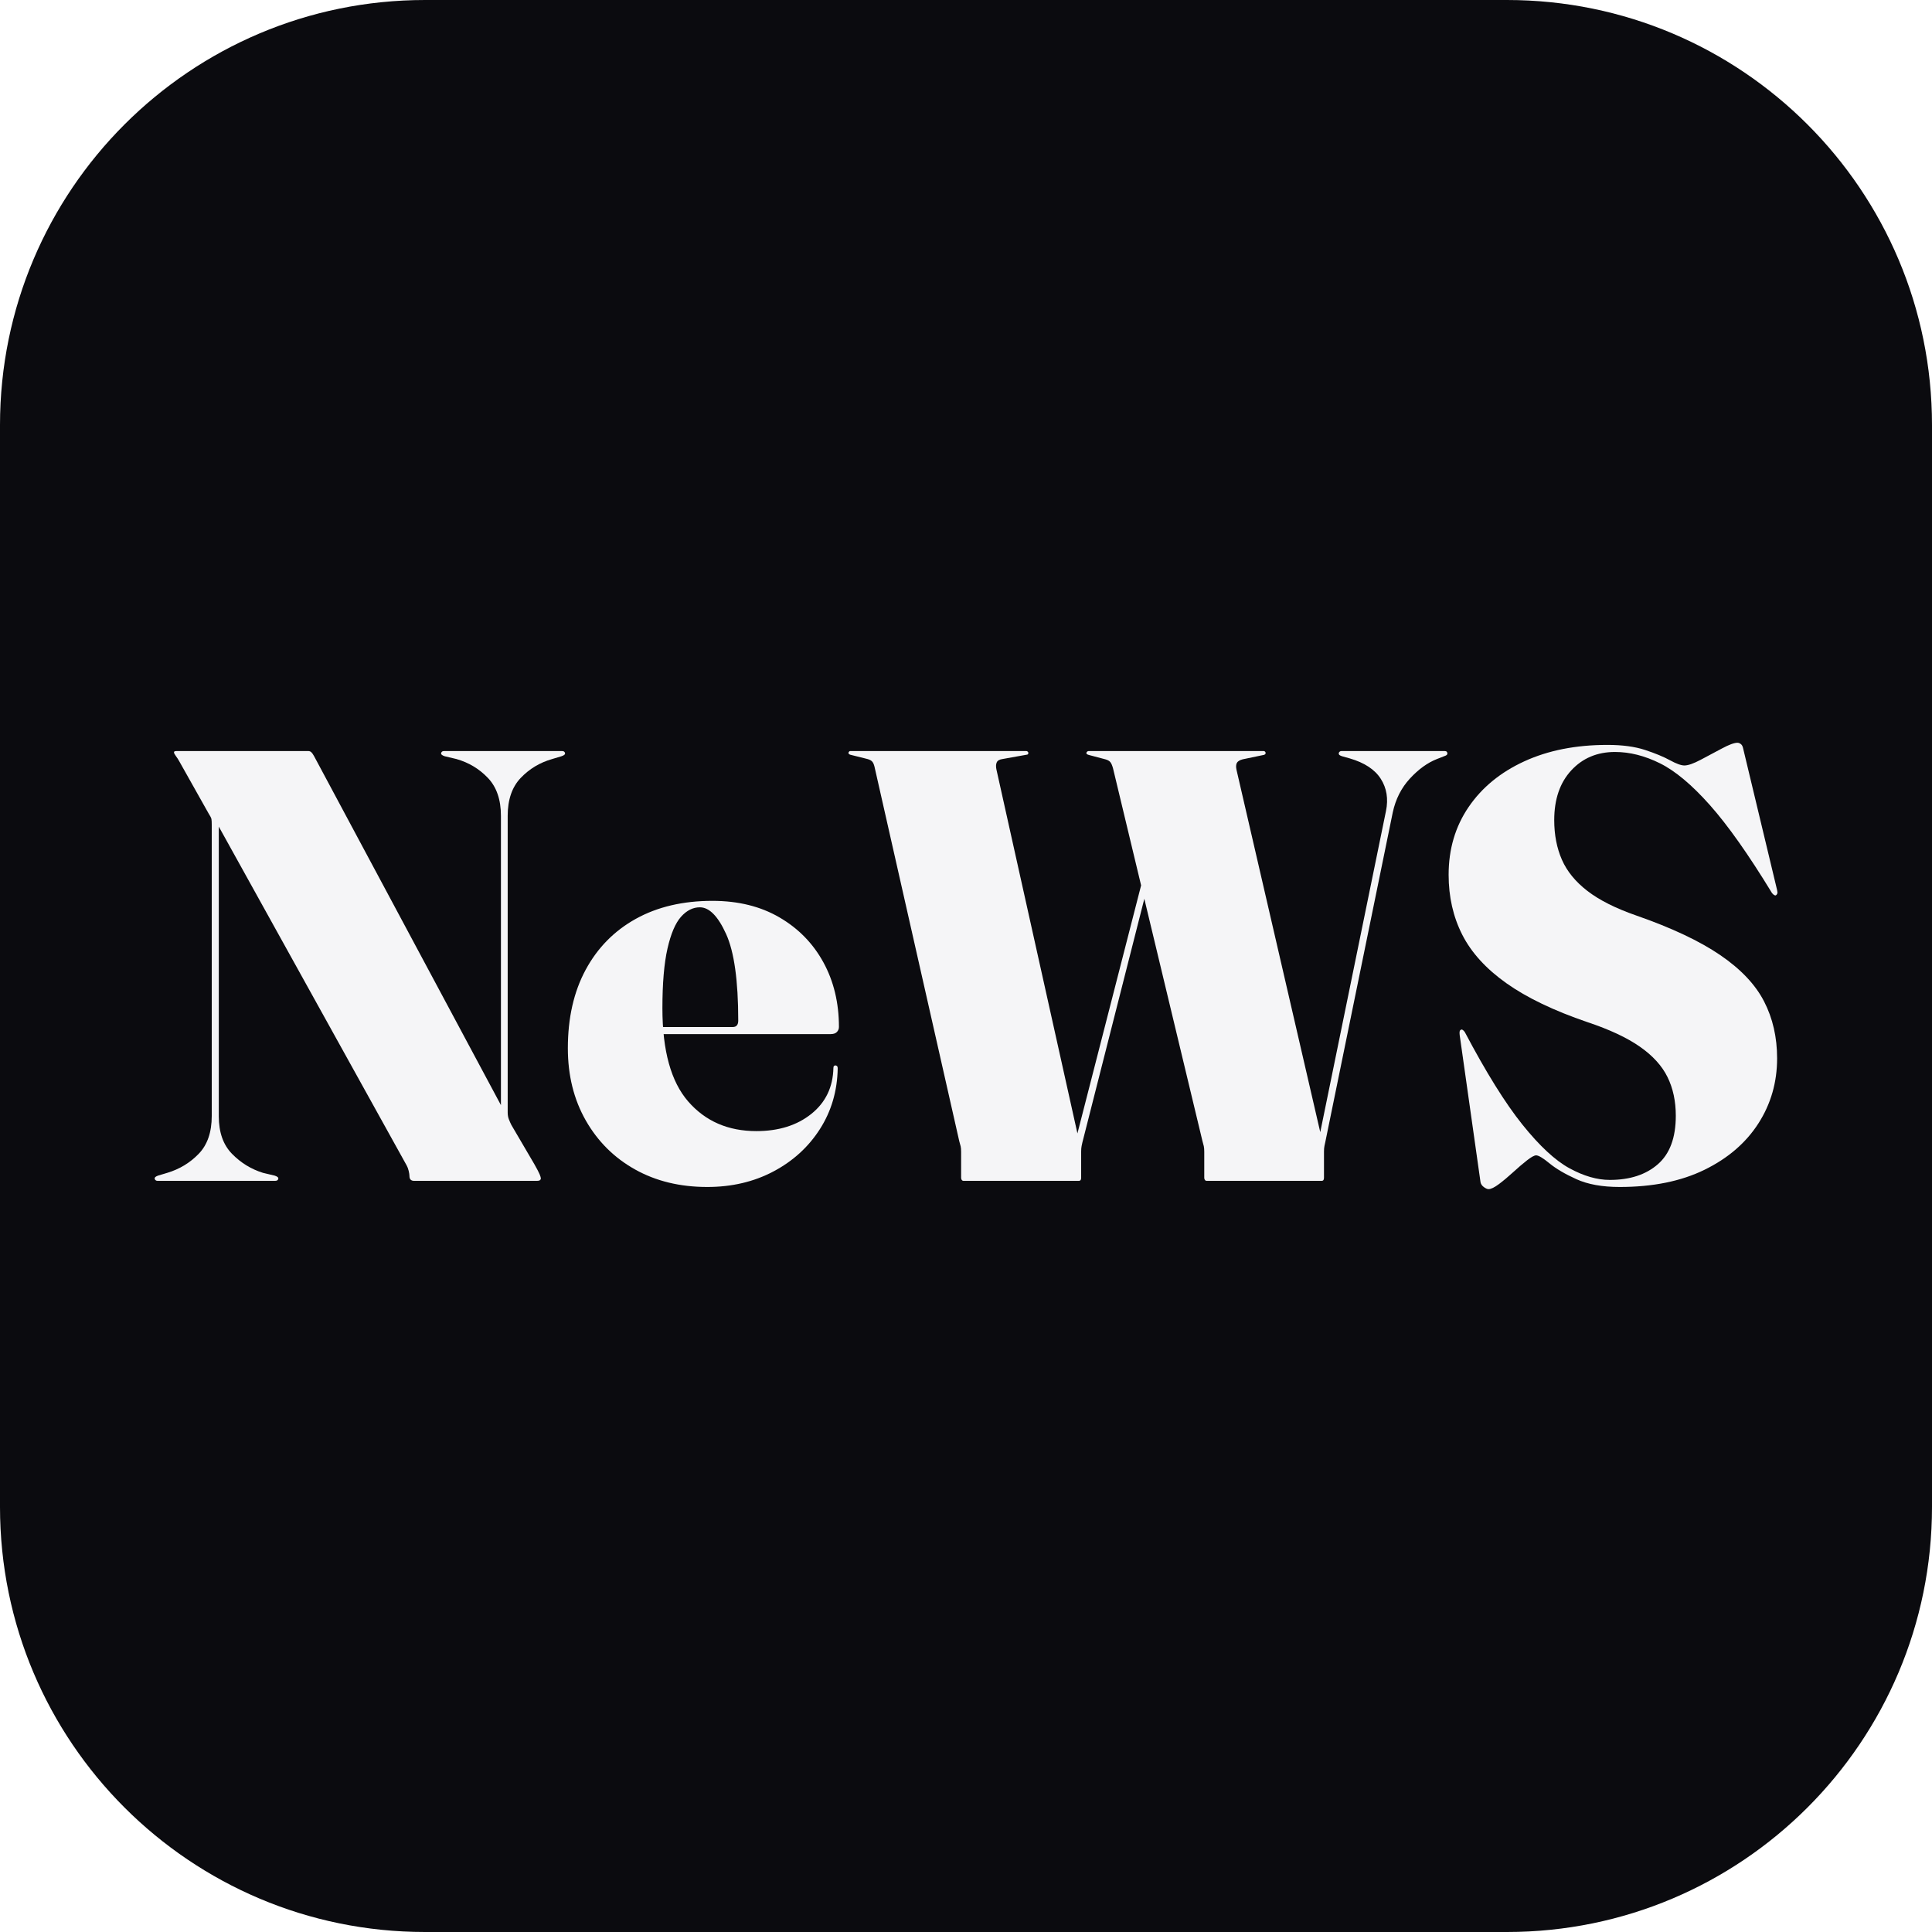
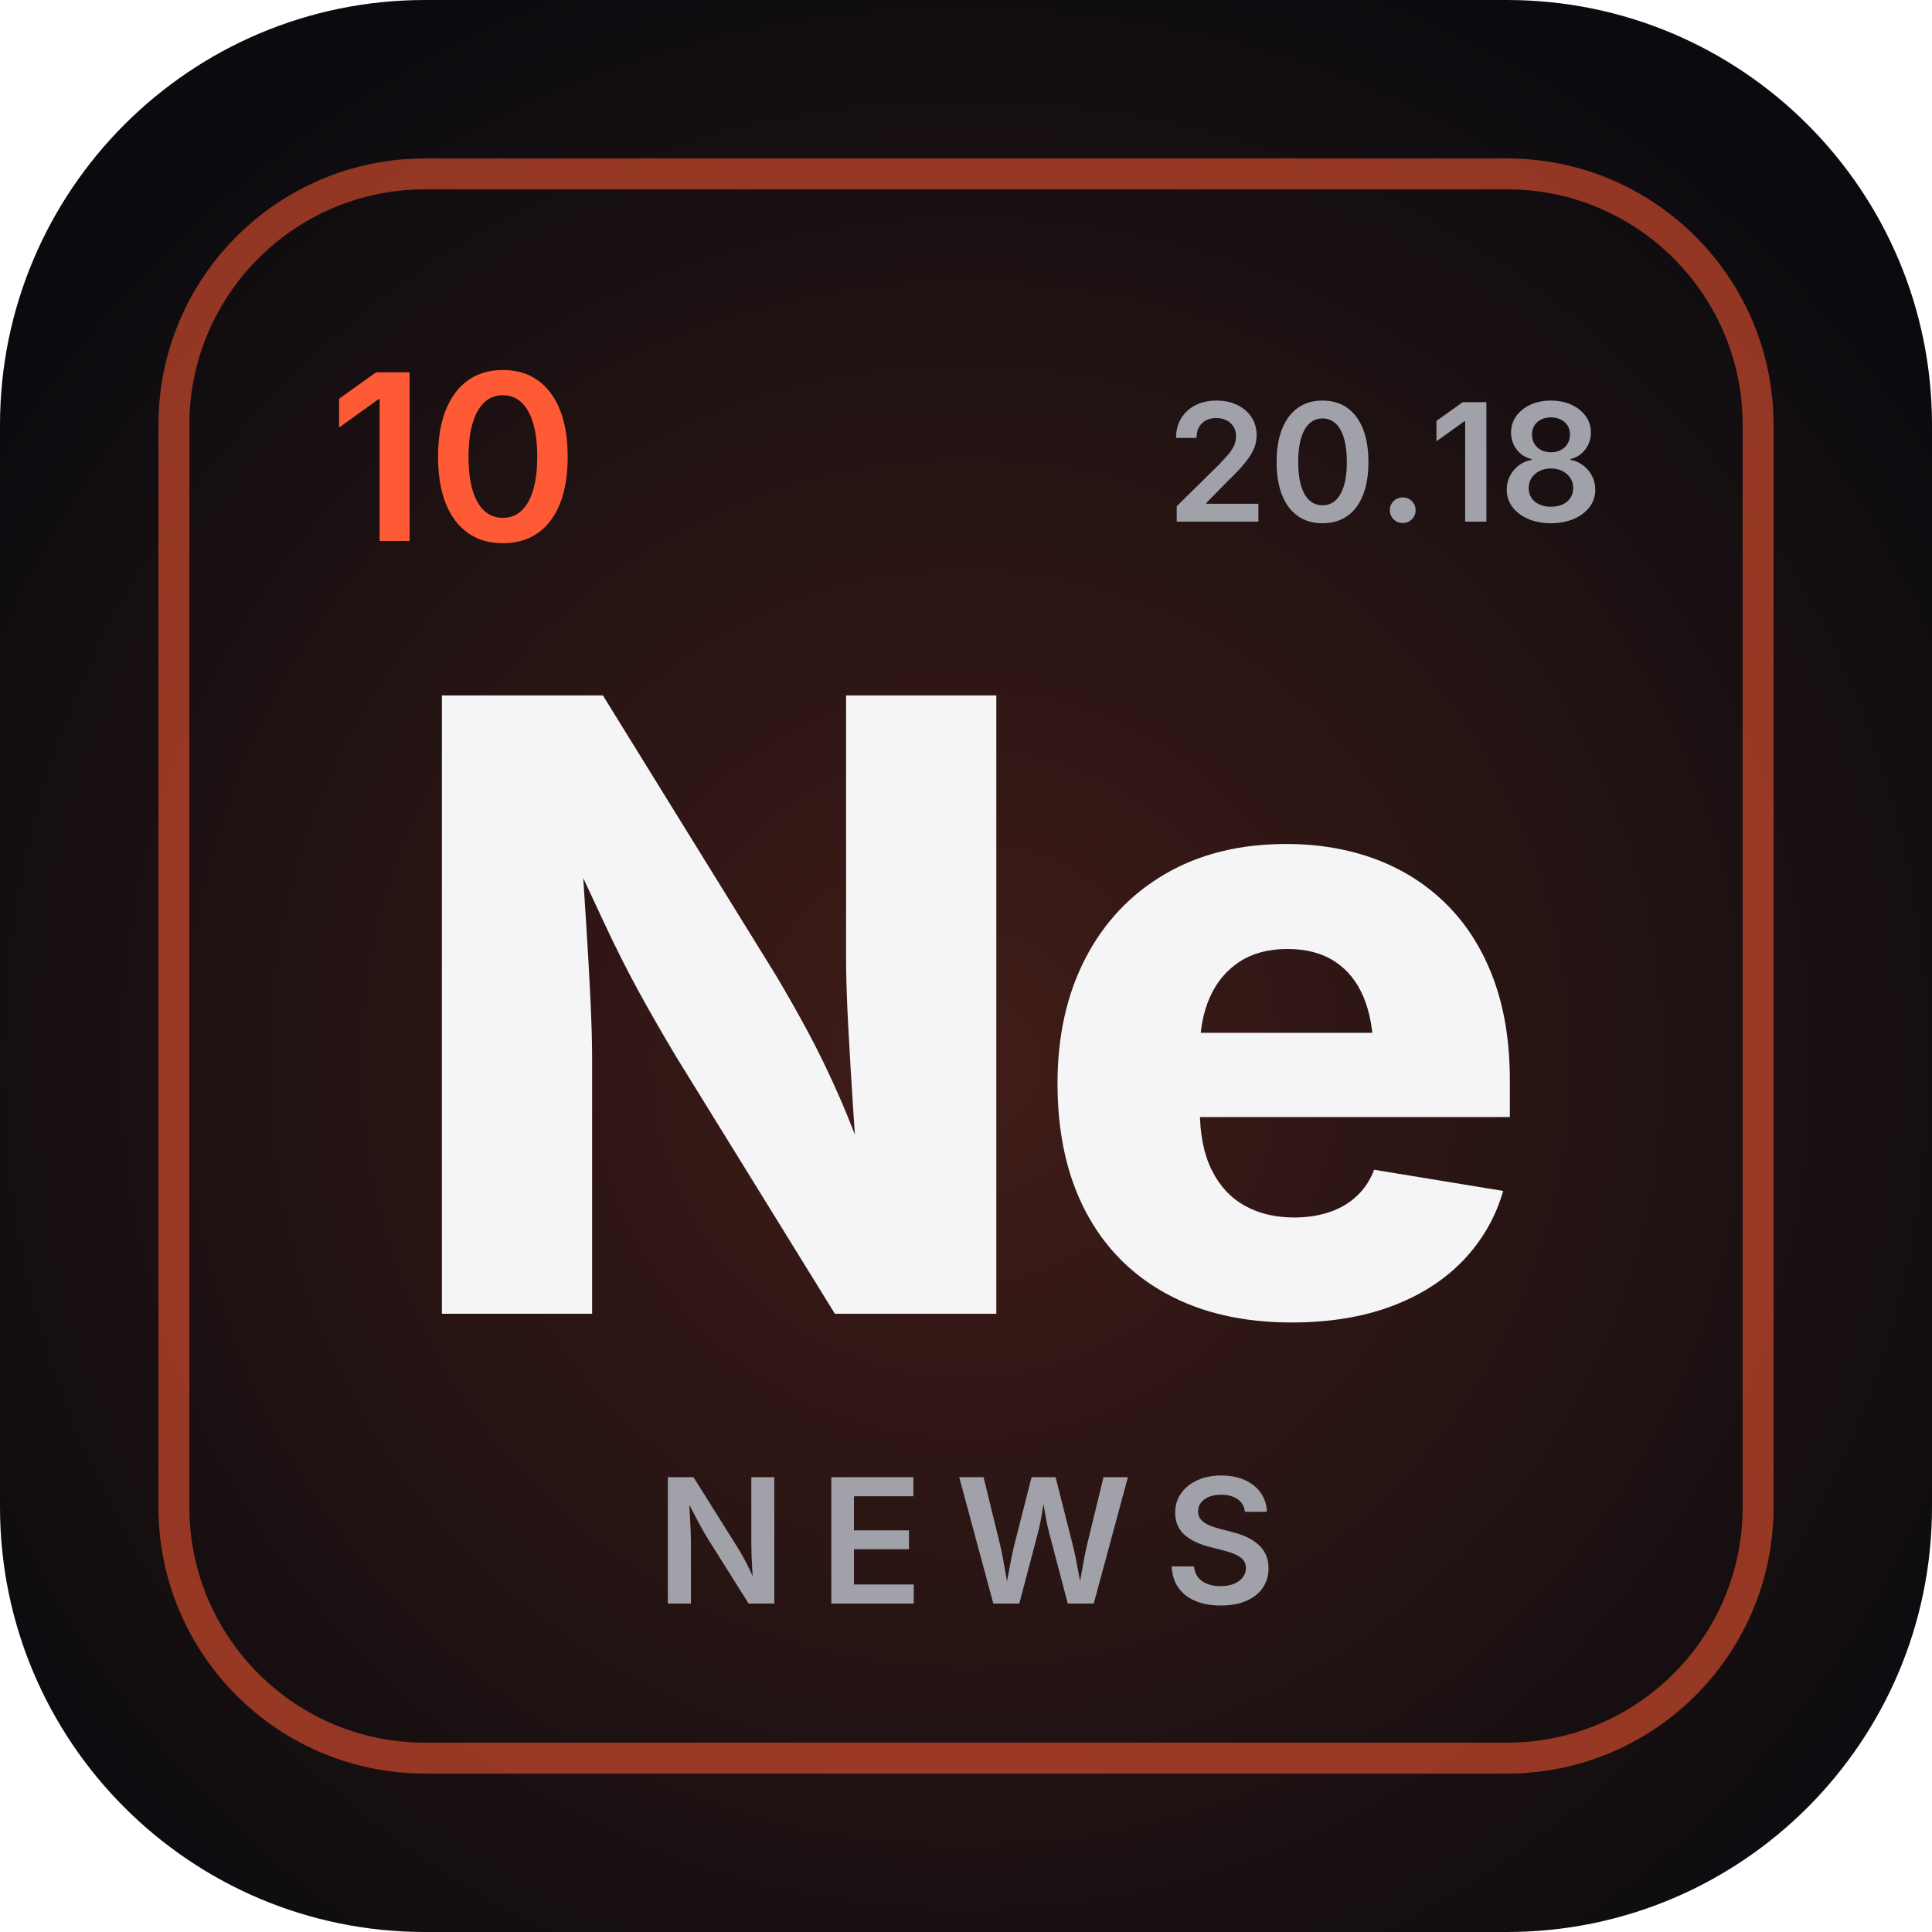
<svg xmlns="http://www.w3.org/2000/svg" viewBox="0 0 100 100">
+   <defs>
+     <radialGradient id="glow" cx="50%" cy="55%" r="60%">
+       <stop offset="0" stop-color="#ff5a36" stop-opacity=".22" />
+       <stop offset="1" stop-color="#ff5a36" stop-opacity="0" />
+     </radialGradient>
+   </defs>
  <rect width="100" height="100" rx="22" fill="#0b0b0f" />
-   <g fill="#f5f5f7" transform="translate(7.75,61.12) scale(0.01589,-0.01589)">
-     <path transform="translate(0,0)" d="M419 8Q419 5 416.5 2.5Q414 0 409 0H25Q21 0 18.5 2.5Q16 5 16 8Q16 13 27 17L57 26Q117 44 159.5 88.0Q202 132 202 211V1160Q202 1173 201.0 1178.5Q200 1184 191 1198L96 1367Q91 1376 85.0 1384.0Q79 1392 79 1396Q79 1398 81.0 1399.0Q83 1400 89 1400H516Q522 1400 526.0 1396.5Q530 1393 535 1384L1162 213L1144 170V1189Q1144 1268 1101.5 1312.5Q1059 1357 999 1374L961 1383Q949 1387 949 1392Q949 1395 951.5 1397.5Q954 1400 959 1400H1343Q1348 1400 1350.5 1397.5Q1353 1395 1353 1392Q1353 1387 1341 1383L1311 1374Q1251 1357 1208.5 1312.5Q1166 1268 1166 1189V223Q1166 210 1170.0 200.0Q1174 190 1178 182L1253 54Q1266 31 1270.0 21.5Q1274 12 1274 7Q1274 5 1271.5 2.5Q1269 0 1261 0H861Q846 0 846 16Q846 22 843.5 32.5Q841 43 837 50L170 1253H225V210Q225 132 268.0 88.0Q311 44 369 26L407 17Q419 13 419 8Z" />
-     <path transform="translate(1339,0)" d="M906 501Q906 492 899.5 485.0Q893 478 879 478H255V501H560Q578 501 578 522Q578 717 538.5 804.0Q499 891 453 891Q419 891 391.5 860.0Q364 829 347.5 756.5Q331 684 331 562Q331 355 415.0 258.5Q499 162 637 162Q746 162 816.0 218.0Q886 274 888 368Q888 373 890.5 374.5Q893 376 894 376Q897 376 899.5 374.0Q902 372 902 366Q900 256 844.0 168.5Q788 81 692.5 30.5Q597 -20 477 -20Q344 -20 242.0 37.0Q140 94 81.5 196.5Q23 299 23 432Q23 580 81.0 687.5Q139 795 244.5 853.5Q350 912 494 912Q620 912 712.5 858.0Q805 804 855.5 711.5Q906 619 906 501Z" />
-     <path transform="translate(2255,0)" d="M1005 1082 1023 1069 783 125Q782 121 780.5 113.5Q779 106 779 95V10Q779 6 777.5 3.0Q776 0 771 0H396Q392 0 390.0 3.0Q388 6 388 10V95Q388 106 386.5 112.5Q385 119 382 129L107 1344Q104 1359 99.0 1365.0Q94 1371 83 1374L27 1388Q24 1389 22.5 1390.5Q21 1392 21 1394Q21 1396 23.0 1398.0Q25 1400 26 1400H600Q603 1400 605.0 1398.0Q607 1396 607 1394Q607 1388 601 1388L523 1374Q508 1372 504.0 1363.0Q500 1354 503 1340L773 127L748 81ZM1618 1392Q1618 1395 1620.5 1397.5Q1623 1400 1627 1400H1963Q1968 1400 1970.0 1397.5Q1972 1395 1972 1392Q1972 1389 1969.5 1387.0Q1967 1385 1961 1383L1938 1374Q1892 1356 1850.0 1310.5Q1808 1265 1794 1200L1574 125Q1573 121 1571.5 113.5Q1570 106 1570 95V10Q1570 6 1568.5 3.0Q1567 0 1562 0H1188Q1184 0 1182.0 3.0Q1180 6 1180 10V95Q1180 106 1178.5 113.0Q1177 120 1174 130L883 1343Q879 1358 874.0 1364.0Q869 1370 858 1373L805 1387Q801 1388 798.5 1389.5Q796 1391 796 1393Q796 1396 798.5 1398.0Q801 1400 803 1400H1374Q1376 1400 1378.0 1398.0Q1380 1396 1380 1393Q1380 1391 1377.5 1389.0Q1375 1387 1372 1387L1305 1373Q1290 1369 1286.0 1361.0Q1282 1353 1285 1339L1567 119L1542 81L1772 1205Q1784 1264 1755.0 1309.5Q1726 1355 1654 1376L1629 1383Q1623 1385 1620.5 1387.0Q1618 1389 1618 1392Z" />
-     <path transform="translate(4177,0)" d="M611 -20Q526 -20 470.0 5.5Q414 31 382.5 57.0Q351 83 339 83Q330 83 309.0 66.5Q288 50 264.0 28.0Q240 6 218.0 -10.5Q196 -27 184 -27Q178 -27 169.0 -20.5Q160 -14 158 -5L90 475Q89 483 90.0 487.0Q91 491 94 492Q96 494 100.0 491.5Q104 489 107 484Q211 287 294.5 183.0Q378 79 447.5 41.0Q517 3 579 3Q677 3 735.5 54.0Q794 105 794 212Q794 283 767.0 338.0Q740 393 677.0 437.0Q614 481 506 517Q342 573 242.5 643.5Q143 714 98.5 801.5Q54 889 54 997Q54 1122 119.0 1217.5Q184 1313 300.5 1366.5Q417 1420 571 1420Q644 1420 694.0 1403.5Q744 1387 775.0 1370.0Q806 1353 822 1353Q840 1353 875.0 1371.5Q910 1390 944.5 1408.5Q979 1427 995 1427Q1000 1427 1005.5 1423.0Q1011 1419 1013 1410L1124 947Q1126 939 1124.5 935.5Q1123 932 1120 930Q1117 929 1113.5 931.5Q1110 934 1107 938Q993 1125 905.0 1224.0Q817 1323 742.5 1360.0Q668 1397 596 1397Q509 1397 453.5 1337.0Q398 1277 398 1175Q398 1103 423.0 1046.0Q448 989 506.5 944.0Q565 899 666 864Q838 804 938.5 735.5Q1039 667 1081.5 584.5Q1124 502 1124 399Q1124 282 1063.0 187.0Q1002 92 887.5 36.0Q773 -20 611 -20Z" />
+   <rect width="100" height="100" rx="22" fill="url(#glow)" />
+   <rect x="9" y="9" width="82" height="82" rx="13" fill="none" stroke="#ff5a36" stroke-opacity=".55" stroke-width="1.6" />
+   <g fill="#ff5a36">
+     <path transform="translate(17.00,28) scale(0.00586,-0.00586)" d="M717 1490V0H452V1252H442L94 1002V1256L421 1490Z" />
+     <path transform="translate(22.07,28) scale(0.00586,-0.00586)" d="M675 -20Q495 -20 367.0 70.5Q239 161 171.0 331.5Q103 502 103 744Q103 986 171.5 1157.0Q240 1328 367.5 1419.0Q495 1510 675 1510Q856 1510 984.0 1419.0Q1112 1328 1180.0 1157.0Q1248 986 1248 744Q1248 502 1180.5 331.5Q1113 161 985.0 70.5Q857 -20 675 -20ZM676 204Q773 204 840.5 267.5Q908 331 943.5 451.5Q979 572 979 744Q979 917 943.5 1038.0Q908 1159 840.5 1223.0Q773 1287 676 1287Q578 1287 510.5 1223.0Q443 1159 407.5 1038.0Q372 917 372 744Q372 572 407.0 451.5Q442 331 510.0 267.5Q578 204 676 204Z" />
+   </g>
+   <g fill="#a1a1aa">
+     <path transform="translate(60.35,27) scale(0.00415,-0.00415)" d="M134 0V192L651 701Q724 776 773.5 834.0Q823 892 848.5 946.5Q874 1001 874 1065Q874 1135 841.5 1186.0Q809 1237 753.5 1264.5Q698 1292 627 1292Q552 1292 496.5 1262.0Q441 1232 411.0 1176.5Q381 1121 381 1044H126Q126 1185 190.5 1290.0Q255 1395 368.5 1452.5Q482 1510 630 1510Q779 1510 892.0 1454.0Q1005 1398 1068.0 1300.5Q1131 1203 1131 1078Q1131 995 1100.0 916.0Q1069 837 989.0 737.5Q909 638 763 498L504 234V223H1153V0Z" />
+     <path transform="translate(65.65,27) scale(0.00415,-0.00415)" d="M675 -20Q495 -20 367.0 70.5Q239 161 171.0 331.5Q103 502 103 744Q103 986 171.5 1157.0Q240 1328 367.5 1419.0Q495 1510 675 1510Q856 1510 984.0 1419.0Q1112 1328 1180.0 1157.0Q1248 986 1248 744Q1248 502 1180.5 331.5Q1113 161 985.0 70.5Q857 -20 675 -20ZM676 204Q773 204 840.5 267.5Q908 331 943.5 451.5Q979 572 979 744Q979 917 943.5 1038.0Q908 1159 840.5 1223.0Q773 1287 676 1287Q578 1287 510.5 1223.0Q443 1159 407.5 1038.0Q372 917 372 744Q372 572 407.0 451.5Q442 331 510.0 267.5Q578 204 676 204Z" />
+     <path transform="translate(71.25,27) scale(0.00415,-0.00415)" d="M326 -17Q259 -17 212.5 29.0Q166 75 166 143Q166 210 212.5 256.0Q259 302 326 302Q394 302 440.5 256.0Q487 210 487 143Q487 75 440.5 29.0Q394 -17 326 -17Z" />
+     <path transform="translate(73.96,27) scale(0.00415,-0.00415)" d="M717 1490V0H452V1252H442L94 1002V1256L421 1490Z" />
+     <path transform="translate(77.56,27) scale(0.00415,-0.00415)" d="M655 -20Q494 -20 369.0 34.5Q244 89 173.5 183.5Q103 278 103 399Q103 492 144.0 571.0Q185 650 255.5 703.0Q326 756 414 771V780Q299 806 228.0 898.5Q157 991 157 1111Q157 1226 221.5 1316.0Q286 1406 398.5 1458.0Q511 1510 655 1510Q798 1510 910.5 1458.0Q1023 1406 1088.0 1316.0Q1153 1226 1153 1111Q1153 991 1081.5 898.5Q1010 806 897 780V771Q984 756 1054.5 703.0Q1125 650 1166.5 571.0Q1208 492 1208 399Q1208 278 1137.0 183.5Q1066 89 941.0 34.5Q816 -20 655 -20ZM655 186Q739 186 801.0 215.0Q863 244 897.5 296.5Q932 349 932 418Q932 490 896.0 544.5Q860 599 797.5 631.0Q735 663 655 663Q575 663 512.0 631.5Q449 600 413.0 545.0Q377 490 377 418Q377 349 411.0 297.0Q445 245 508.0 215.5Q571 186 655 186ZM655 865Q724 865 777.0 893.0Q830 921 861.0 970.5Q892 1020 892 1085Q892 1150 862.0 1198.0Q832 1246 778.5 1273.0Q725 1300 655 1300Q584 1300 530.5 1273.0Q477 1246 447.5 1198.0Q418 1150 418 1085Q418 1020 448.0 970.5Q478 921 532.0 893.0Q586 865 655 865Z" />
+   </g>
+   <g fill="#f5f5f7">
+     <path transform="translate(20.38,68) scale(0.02148,-0.02148)" d="M116 0V1490H504L920 817Q960 750 998.5 678.5Q1037 607 1075.0 520.0Q1113 433 1152 320H1119Q1113 402 1106.5 502.0Q1100 602 1095.0 696.5Q1090 791 1090 856V1490H1452V0H1063L682 617Q631 702 589.5 778.0Q548 854 506.5 943.0Q465 1032 409 1152H450Q457 1045 463.5 943.5Q470 842 474.0 757.5Q478 673 478 617V0Z" />
+     <path transform="translate(53.19,68) scale(0.02148,-0.02148)" d="M636 -21Q461 -21 334.0 48.5Q207 118 139.5 247.0Q72 376 72 555Q72 727 139.5 857.0Q207 987 331.0 1059.5Q455 1132 623 1132Q741 1132 839.5 1095.0Q938 1058 1010.5 985.5Q1083 913 1122.5 807.0Q1162 701 1162 562V474H196V677H996L833 629Q833 707 809.5 763.0Q786 819 740.0 849.0Q694 879 626 879Q558 879 511.0 848.5Q464 818 439.5 763.5Q415 709 415 636V490Q415 404 443.5 346.5Q472 289 523.0 260.5Q574 232 642 232Q689 232 727.5 245.0Q766 258 793.5 284.0Q821 310 835 347L1146 296Q1118 200 1049.5 128.5Q981 57 876.5 18.0Q772 -21 636 -21Z" />
+   </g>
+   <g fill="#a1a1aa">
+     <path transform="translate(33.91,83) scale(0.00439,-0.00439)" d="M150 0V1490H452L967 669Q999 618 1035.0 553.5Q1071 489 1110.0 409.5Q1149 330 1187 233H1157Q1150 317 1144.5 405.5Q1139 494 1136.5 573.5Q1134 653 1134 708V1490H1405V0H1102L637 739Q593 810 554.0 879.0Q515 948 470.0 1035.0Q425 1122 361 1245H399Q405 1136 410.0 1038.5Q415 941 418.5 864.0Q422 787 422 740V0Z" />
+     <path transform="translate(42.37,83) scale(0.00439,-0.00439)" d="M150 0V1490H1118V1265H417V863H1066V641H417V225H1122V0Z" />
+     <path transform="translate(49.43,83) scale(0.00439,-0.00439)" d="M452 0 50 1490H337L531 697Q551 611 568.5 516.0Q586 421 602.5 325.0Q619 229 634 137H591Q608 229 625.0 325.0Q642 421 661.0 516.0Q680 611 701 697L903 1490H1186L1387 697Q1409 611 1427.5 516.0Q1446 421 1463.5 325.0Q1481 229 1499 137H1453Q1469 229 1485.5 325.0Q1502 421 1520.0 516.0Q1538 611 1558 697L1751 1490H2039L1636 0H1330L1113 823Q1083 938 1060.5 1073.0Q1038 1208 1012 1359H1076Q1048 1213 1028.0 1080.5Q1008 948 975 823L758 0Z" />
+     <path transform="translate(60.23,83) scale(0.00439,-0.00439)" d="M673 -23Q500 -23 372.5 31.0Q245 85 173.0 188.0Q101 291 95 438H358Q365 360 407.0 308.0Q449 256 518.0 230.5Q587 205 671 205Q759 205 826.5 232.0Q894 259 932.0 307.5Q970 356 970 420Q970 478 936.5 516.0Q903 554 842.5 580.5Q782 607 701 627L532 671Q345 719 240.5 816.0Q136 913 136 1071Q136 1203 207.0 1302.0Q278 1401 401.0 1455.5Q524 1510 680 1510Q839 1510 959.0 1455.0Q1079 1400 1146.5 1303.0Q1214 1206 1217 1082H958Q948 1178 872.5 1230.5Q797 1283 676 1283Q592 1283 531.5 1257.5Q471 1232 438.5 1188.0Q406 1144 406 1087Q406 1025 444.5 985.0Q483 945 541.5 921.0Q600 897 660 882L799 846Q882 826 960.0 793.0Q1038 760 1100.5 709.5Q1163 659 1200.0 587.0Q1237 515 1237 418Q1237 287 1170.0 187.5Q1103 88 977.0 32.5Q851 -23 673 -23Z" />
  </g>
</svg>
